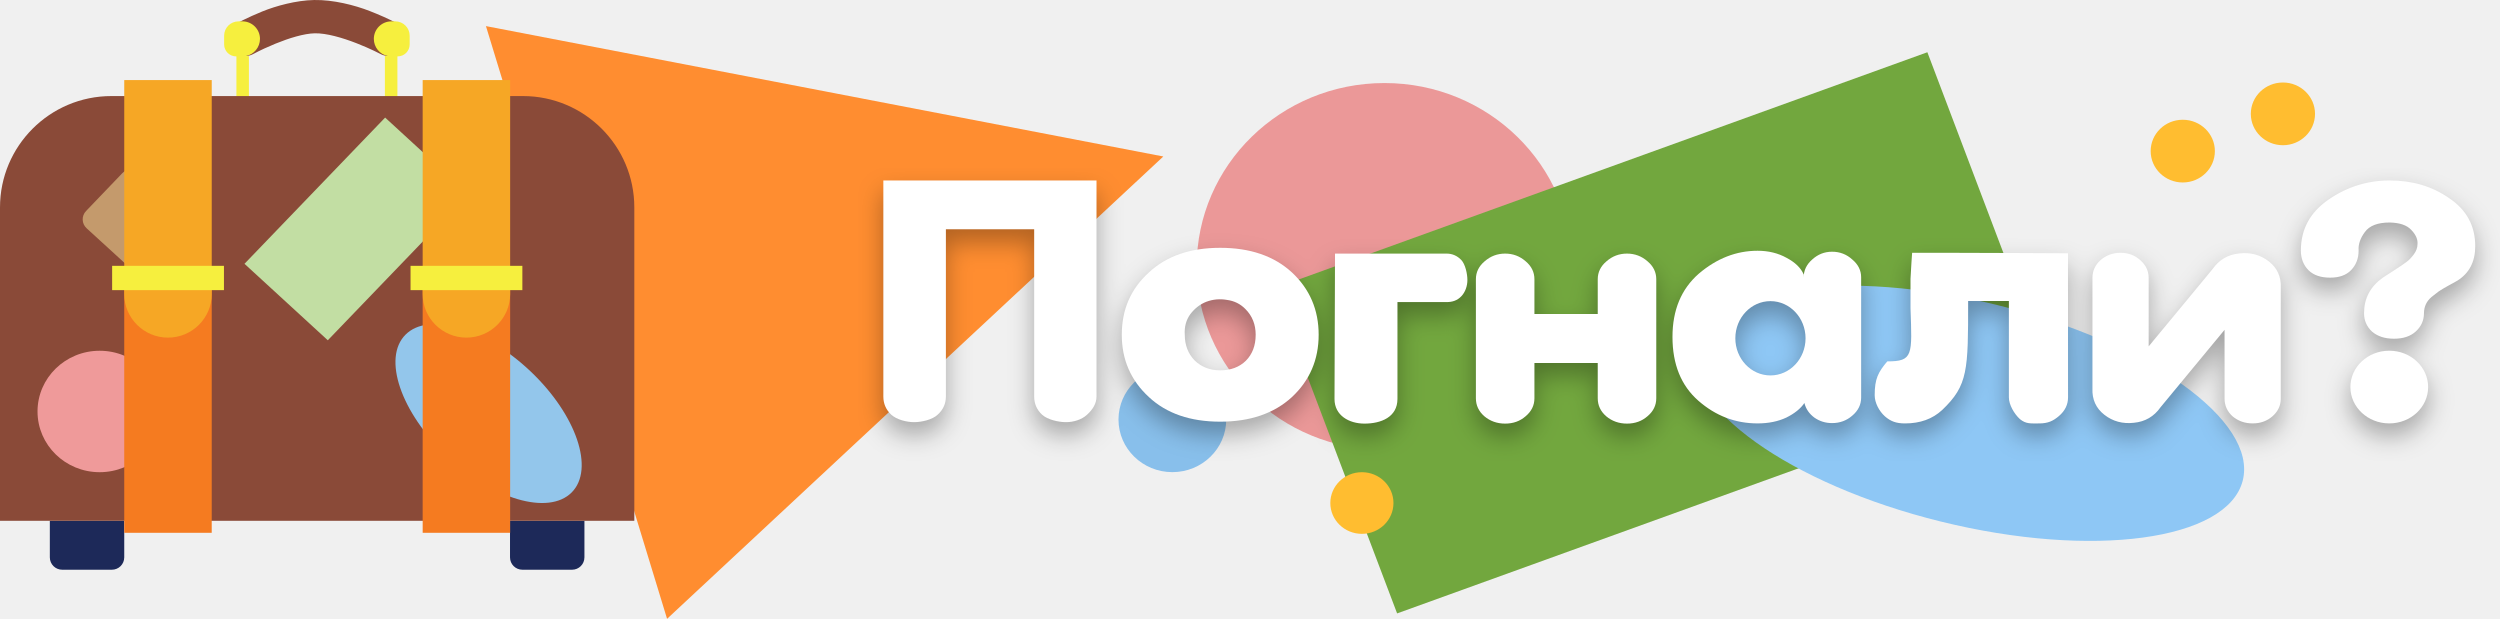
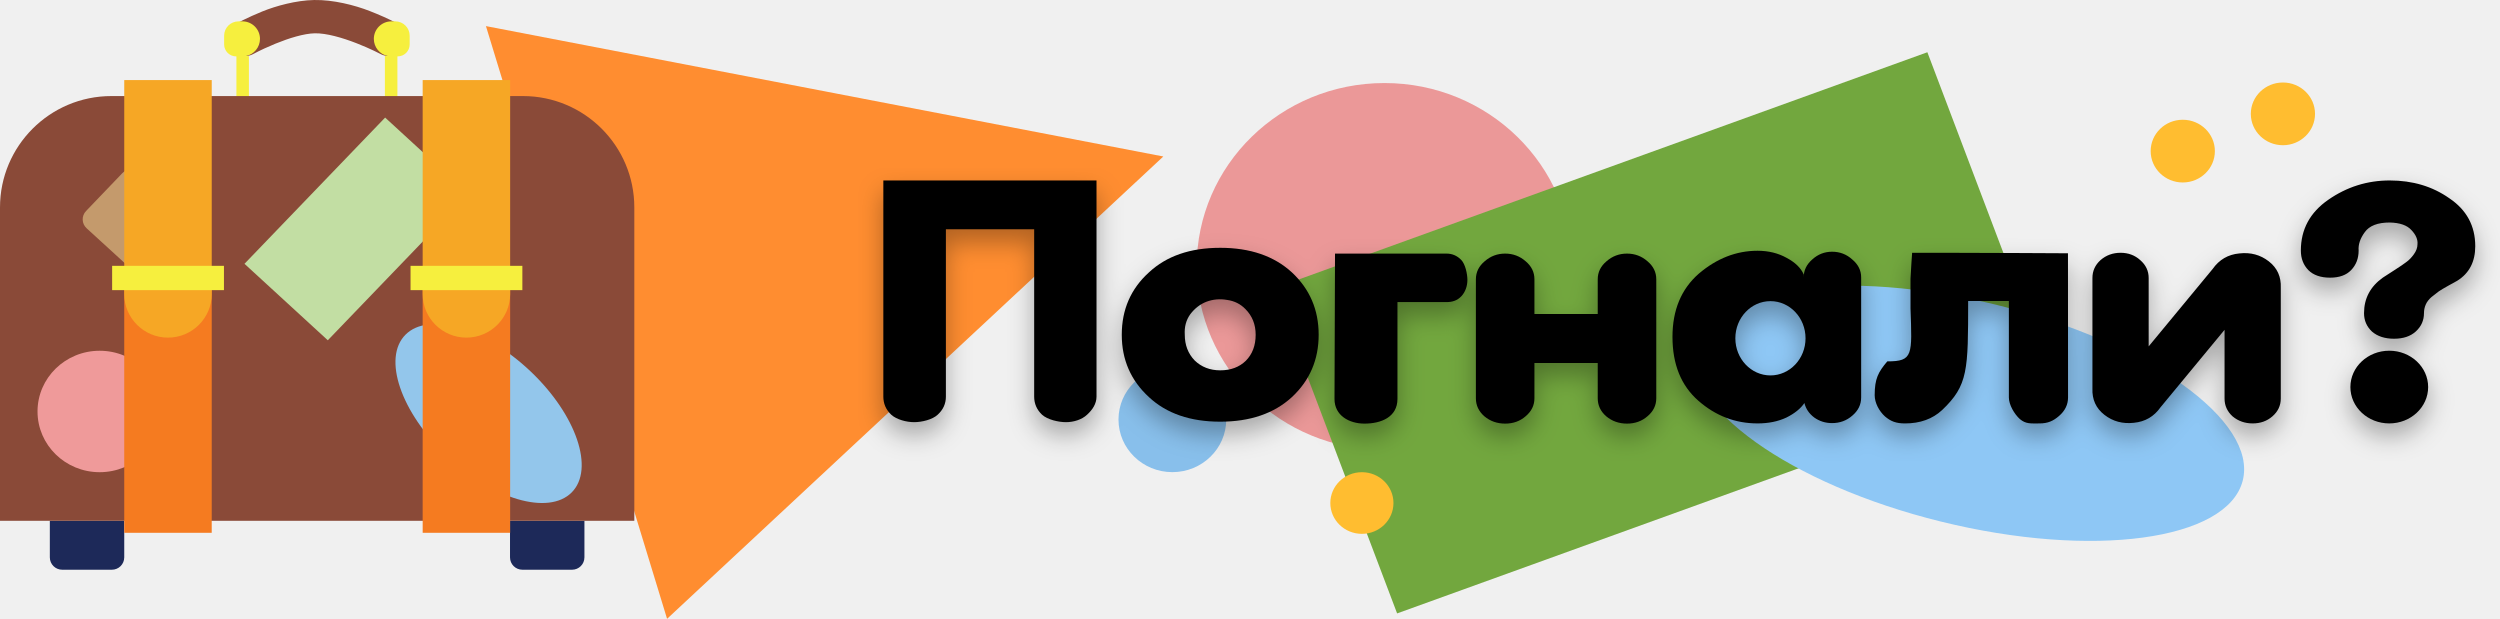
- <svg xmlns="http://www.w3.org/2000/svg" width="202" height="50" viewBox="0 0 202 50" fill="none">
+ <svg xmlns="http://www.w3.org/2000/svg" width="202" height="50" viewBox="0 0 202 50" fill="currentColor">
  <path d="M93.996 12.644L53.899 50L39.264 2.109L93.996 12.644Z" fill="#FF8D30" />
  <ellipse cx="94.727" cy="33.897" rx="4.353" ry="4.252" fill="#88BFEB" />
  <ellipse cx="111.867" cy="21.531" rx="15.174" ry="14.821" fill="#EB9898" />
  <rect width="56.136" height="28.082" transform="matrix(0.940449 -0.339934 0.354279 0.93514 102.938 23.3034)" fill="#72A73E" />
  <ellipse cx="110.041" cy="40.644" rx="2.551" ry="2.491" fill="#FFBD30" />
  <ellipse rx="22.779" ry="9.039" transform="matrix(0.97092 0.239406 -0.250219 0.968189 159.093 33.3929)" fill="#8EC7F5" />
  <ellipse cx="176.368" cy="12.21" rx="2.594" ry="2.534" fill="#FFBD30" />
  <ellipse cx="184.46" cy="9.2" rx="2.594" ry="2.534" fill="#FFBD30" />
  <path d="M4.026 42.082H10.039V45.034C10.039 45.587 9.591 46.034 9.039 46.034H5.026C4.474 46.034 4.026 45.587 4.026 45.034V42.082Z" fill="#1D2959" />
  <path d="M41.209 42.082H47.222V45.034C47.222 45.587 46.774 46.034 46.222 46.034H42.209C41.657 46.034 41.209 45.587 41.209 45.034V42.082Z" fill="#1D2959" />
  <path fill-rule="evenodd" clip-rule="evenodd" d="M28.82 3.498C27.647 3.04 26.366 2.673 25.436 2.691C24.561 2.708 23.363 3.079 22.269 3.524C21.657 3.774 21.053 4.049 20.47 4.36L20.466 4.363C19.777 4.737 18.909 4.491 18.528 3.813C18.147 3.135 18.397 2.282 19.087 1.907C19.287 1.8 19.491 1.697 19.695 1.597C20.064 1.417 20.581 1.176 21.177 0.933C22.32 0.467 23.937 0.03 25.38 0.001C26.915 -0.028 28.647 0.413 29.872 0.89C30.635 1.188 31.389 1.517 32.112 1.901L32.113 1.901C32.806 2.27 33.064 3.121 32.69 3.802C32.317 4.48 31.439 4.728 30.752 4.367C30.577 4.275 30.399 4.188 30.22 4.103C29.87 3.937 29.38 3.716 28.82 3.498Z" fill="#8A4A38" />
  <path fill-rule="evenodd" clip-rule="evenodd" d="M19.269 1.726C18.629 1.726 18.11 2.245 18.11 2.884V3.591C18.11 4.124 18.543 4.556 19.076 4.556H19.102V8.207H20.112V4.53H19.863C20.514 4.403 21.006 3.83 21.006 3.141C21.006 2.36 20.372 1.726 19.591 1.726H19.269Z" fill="#F6EF3E" />
  <path fill-rule="evenodd" clip-rule="evenodd" d="M31.943 1.726C32.583 1.726 33.101 2.245 33.101 2.884V3.591C33.101 4.124 32.669 4.556 32.136 4.556H32.11V8.207H31.099V4.53H31.349C30.697 4.403 30.206 3.83 30.206 3.141C30.206 2.36 30.839 1.726 31.62 1.726H31.943Z" fill="#F6EF3E" />
  <path d="M0 16.762C0 11.792 4.029 7.762 9 7.762H42.253C47.223 7.762 51.253 11.792 51.253 16.762V42.082H0V16.762Z" fill="#8A4A38" />
  <ellipse cx="8.053" cy="33.247" rx="5.021" ry="4.906" fill="#EF9A9A" />
  <ellipse rx="4.809" ry="9.257" transform="matrix(0.705106 -0.709101 0.725463 0.688261 39.4773 33.4162)" fill="#93C6EB" />
  <rect width="16.394" height="9.138" transform="matrix(0.693232 -0.720714 0.73677 0.676144 19.7539 21.3155)" fill="#C2DEA3" />
  <rect width="8.335" height="6.246" rx="1" transform="matrix(0.737932 0.674875 -0.691988 0.721909 10.5842 13.2612)" fill="#C49A6C" />
  <rect x="10.039" y="23.05" width="7.068" height="20" fill="#F57B20" />
  <path d="M10.039 6.469H17.108V23.764C17.108 25.706 15.515 27.28 13.573 27.28C11.632 27.28 10.039 25.706 10.039 23.764V6.469Z" fill="#F6A725" />
  <rect x="9.06" y="21.479" width="9.035" height="1.964" fill="#F6EF3E" />
  <rect x="34.152" y="23.05" width="7.068" height="20" fill="#F57B20" />
  <path d="M34.152 6.469H41.22V23.764C41.22 25.706 39.628 27.28 37.686 27.28C35.744 27.28 34.152 25.706 34.152 23.764V6.469Z" fill="#F6A725" />
  <rect x="33.172" y="21.479" width="9.035" height="1.964" fill="#F6EF3E" />
  <g filter="url(#filter0_d_21695_1044)">
-     <path class="main-header__logo-color scroll-menu__open-logo-color" d="M198.541 22.687C199.514 22.083 200 21.151 200 19.893C200 18.248 199.3 16.956 197.899 16.016C196.538 15.059 194.933 14.581 193.086 14.581C191.277 14.581 189.623 15.101 188.126 16.142C186.648 17.166 185.909 18.533 185.909 20.245C185.909 20.883 186.113 21.412 186.521 21.831C186.93 22.234 187.513 22.435 188.272 22.435C189.011 22.435 189.575 22.234 189.964 21.831C190.372 21.412 190.577 20.883 190.577 20.245C190.538 19.758 190.703 19.263 191.073 18.76C191.442 18.24 192.113 17.979 193.086 17.979C193.902 17.996 194.486 18.198 194.836 18.584C195.206 18.97 195.371 19.356 195.332 19.742C195.332 20.01 195.235 20.279 195.04 20.547C194.846 20.816 194.642 21.026 194.428 21.177C194.233 21.328 193.912 21.546 193.465 21.831C193.017 22.116 192.706 22.318 192.531 22.435C191.52 23.157 191.014 24.114 191.014 25.305C191.014 25.893 191.228 26.388 191.656 26.791C192.103 27.177 192.697 27.369 193.436 27.369C194.175 27.369 194.758 27.177 195.186 26.791C195.633 26.388 195.857 25.893 195.857 25.305C195.857 25.053 195.906 24.819 196.003 24.6C196.1 24.382 196.256 24.181 196.47 23.996C196.703 23.811 196.898 23.66 197.053 23.543C197.228 23.425 197.481 23.274 197.812 23.09C198.162 22.905 198.405 22.771 198.541 22.687Z" fill="white" />
-     <path class="main-header__logo-color scroll-menu__open-logo-color" d="M173.612 27.987L178.779 21.737C179.309 20.983 180.028 20.562 180.937 20.477C181.845 20.374 182.64 20.588 183.322 21.12C184.003 21.651 184.325 22.363 184.287 23.255V32.206C184.287 32.772 184.06 33.252 183.605 33.646C183.17 34.023 182.64 34.212 182.016 34.212C181.391 34.212 180.852 34.023 180.397 33.646C179.962 33.252 179.744 32.772 179.744 32.206V26.65L174.577 32.9C174.047 33.655 173.328 34.075 172.42 34.161C171.511 34.263 170.716 34.049 170.035 33.517C169.353 32.986 169.032 32.274 169.069 31.383V22.457C169.069 21.892 169.287 21.411 169.722 21.017C170.177 20.622 170.716 20.425 171.341 20.425C171.965 20.425 172.495 20.622 172.931 21.017C173.385 21.411 173.612 21.892 173.612 22.457V27.987Z" fill="white" />
-     <path class="main-header__logo-color scroll-menu__open-logo-color" fill-rule="evenodd" clip-rule="evenodd" d="M150.381 32.118V22.407C150.381 21.849 150.142 21.369 149.665 20.968C149.206 20.549 148.662 20.339 148.031 20.339C147.42 20.339 146.885 20.549 146.427 20.968C145.968 21.369 145.739 21.849 145.739 22.407V22.172C145.51 21.648 145.051 21.203 144.363 20.837C143.676 20.453 142.892 20.261 142.013 20.261C140.294 20.261 138.708 20.88 137.256 22.119C135.843 23.358 135.136 25.059 135.136 27.223C135.136 29.439 135.833 31.158 137.228 32.38C138.622 33.601 140.218 34.212 142.013 34.212C142.892 34.212 143.666 34.055 144.335 33.741C145.003 33.409 145.49 33.017 145.796 32.563C145.911 33.034 146.178 33.427 146.599 33.741C147.019 34.037 147.496 34.186 148.031 34.186C148.662 34.186 149.206 33.985 149.665 33.584C150.142 33.182 150.381 32.694 150.381 32.118ZM143.052 30.334C144.618 30.334 145.888 28.99 145.888 27.333C145.888 25.675 144.618 24.332 143.052 24.332C141.486 24.332 140.216 25.675 140.216 27.333C140.216 28.99 141.486 30.334 143.052 30.334Z" fill="white" />
-     <path class="main-header__logo-color scroll-menu__open-logo-color" d="M129.097 25.37V22.564C129.097 21.993 129.333 21.509 129.806 21.112C130.279 20.697 130.831 20.49 131.462 20.49C132.093 20.49 132.645 20.697 133.118 21.112C133.591 21.509 133.827 21.993 133.827 22.564V32.18C133.827 32.751 133.591 33.234 133.118 33.632C132.664 34.029 132.112 34.228 131.462 34.228C130.812 34.228 130.25 34.029 129.777 33.632C129.323 33.234 129.097 32.751 129.097 32.18V29.332H123.982V32.18C123.982 32.751 123.746 33.234 123.273 33.632C122.819 34.029 122.267 34.228 121.617 34.228C120.967 34.228 120.405 34.029 119.932 33.632C119.479 33.234 119.252 32.751 119.252 32.18V22.564C119.252 21.993 119.488 21.509 119.961 21.112C120.434 20.697 120.986 20.49 121.617 20.49C122.248 20.49 122.8 20.697 123.273 21.112C123.746 21.509 123.982 21.993 123.982 22.564V25.37H129.097Z" fill="white" />
-     <path class="main-header__logo-color scroll-menu__open-logo-color" d="M116.879 20.49C117.342 20.49 117.739 20.662 118.07 21.005C118.401 21.349 118.566 22.141 118.566 22.622C118.566 23.103 118.401 23.601 118.07 23.944C117.739 24.288 117.342 24.409 116.879 24.409H112.915V32.23C112.915 33.71 111.584 34.228 110.249 34.228C109.01 34.228 107.828 33.572 107.828 32.244L107.869 20.49C107.869 20.49 114.775 20.49 116.879 20.49Z" fill="white" />
-     <path class="main-header__logo-color scroll-menu__open-logo-color" d="M88.598 14.581V32.043C88.598 32.619 88.278 33.107 87.835 33.508C87.41 33.91 86.742 34.111 86.133 34.111C85.523 34.111 84.642 33.91 84.198 33.508C83.773 33.107 83.561 32.619 83.561 32.043V18.522H76.428V32.043C76.428 32.619 76.207 33.107 75.763 33.508C75.339 33.91 74.473 34.111 73.864 34.111C73.254 34.111 72.455 33.91 72.012 33.508C71.587 33.107 71.374 32.619 71.374 32.043V14.581C77.083 14.581 88.598 14.581 88.598 14.581Z" fill="white" />
-     <path class="main-header__logo-color scroll-menu__open-logo-color" d="M104.385 32.087C102.942 33.41 101.012 34.072 98.594 34.072C96.176 34.072 94.256 33.41 92.835 32.087C91.371 30.743 90.639 29.063 90.639 27.048C90.639 25.013 91.371 23.333 92.835 22.009C94.256 20.685 96.176 20.023 98.594 20.023C101.012 20.023 102.942 20.685 104.385 22.009C105.827 23.353 106.548 25.032 106.548 27.048C106.548 29.063 105.827 30.743 104.385 32.087ZM100.63 24.973C100.227 24.558 99.729 24.311 99.135 24.232C98.562 24.133 98.011 24.183 97.48 24.38C96.971 24.578 96.536 24.914 96.176 25.388C95.836 25.862 95.688 26.416 95.73 27.048C95.73 27.878 95.995 28.569 96.526 29.123C97.077 29.656 97.767 29.923 98.594 29.923C99.442 29.923 100.132 29.666 100.662 29.152C101.192 28.619 101.458 27.917 101.458 27.048C101.458 26.218 101.182 25.526 100.63 24.973Z" fill="white" />
-     <path class="main-header__logo-color scroll-menu__open-logo-color" d="M157.154 20.425C159.866 20.425 167.092 20.465 167.092 20.465C167.092 20.465 167.098 29.098 167.098 32.115C167.098 32.694 166.854 33.194 166.366 33.613C165.9 34.013 165.479 34.213 164.77 34.213C164.06 34.213 163.699 34.265 163.211 33.866C162.745 33.446 162.317 32.694 162.317 32.115V24.322H159.026C159.026 29.908 159.026 31.135 156.921 33.134C156.145 33.853 155.148 34.213 153.928 34.213C153.197 34.213 152.767 34.041 152.301 33.642C151.836 33.222 151.474 32.552 151.474 31.933C151.474 30.599 151.76 30.069 152.492 29.199C154.591 29.199 154.5 28.702 154.369 24.921V22.523C154.391 21.944 154.5 20.425 154.5 20.425C154.5 20.425 156.511 20.425 157.154 20.425Z" fill="white" />
-     <path class="main-header__logo-color scroll-menu__open-logo-color" d="M196.194 31.275C196.194 32.897 194.788 34.212 193.053 34.212C191.318 34.212 189.912 32.897 189.912 31.275C189.912 29.652 191.318 28.337 193.053 28.337C194.788 28.337 196.194 29.652 196.194 31.275Z" fill="white" />
+     <path class="main-header__logo-color scroll-menu__open-logo-color" d="M198.541 22.687C199.514 22.083 200 21.151 200 19.893C200 18.248 199.3 16.956 197.899 16.016C196.538 15.059 194.933 14.581 193.086 14.581C191.277 14.581 189.623 15.101 188.126 16.142C186.648 17.166 185.909 18.533 185.909 20.245C185.909 20.883 186.113 21.412 186.521 21.831C186.93 22.234 187.513 22.435 188.272 22.435C189.011 22.435 189.575 22.234 189.964 21.831C190.372 21.412 190.577 20.883 190.577 20.245C190.538 19.758 190.703 19.263 191.073 18.76C191.442 18.24 192.113 17.979 193.086 17.979C193.902 17.996 194.486 18.198 194.836 18.584C195.206 18.97 195.371 19.356 195.332 19.742C195.332 20.01 195.235 20.279 195.04 20.547C194.846 20.816 194.642 21.026 194.428 21.177C194.233 21.328 193.912 21.546 193.465 21.831C193.017 22.116 192.706 22.318 192.531 22.435C191.52 23.157 191.014 24.114 191.014 25.305C191.014 25.893 191.228 26.388 191.656 26.791C192.103 27.177 192.697 27.369 193.436 27.369C194.175 27.369 194.758 27.177 195.186 26.791C195.633 26.388 195.857 25.893 195.857 25.305C195.857 25.053 195.906 24.819 196.003 24.6C196.1 24.382 196.256 24.181 196.47 23.996C196.703 23.811 196.898 23.66 197.053 23.543C197.228 23.425 197.481 23.274 197.812 23.09C198.162 22.905 198.405 22.771 198.541 22.687Z" />
+     <path class="main-header__logo-color scroll-menu__open-logo-color" d="M173.612 27.987L178.779 21.737C179.309 20.983 180.028 20.562 180.937 20.477C181.845 20.374 182.64 20.588 183.322 21.12C184.003 21.651 184.325 22.363 184.287 23.255V32.206C184.287 32.772 184.06 33.252 183.605 33.646C183.17 34.023 182.64 34.212 182.016 34.212C181.391 34.212 180.852 34.023 180.397 33.646C179.962 33.252 179.744 32.772 179.744 32.206V26.65L174.577 32.9C174.047 33.655 173.328 34.075 172.42 34.161C171.511 34.263 170.716 34.049 170.035 33.517C169.353 32.986 169.032 32.274 169.069 31.383V22.457C169.069 21.892 169.287 21.411 169.722 21.017C170.177 20.622 170.716 20.425 171.341 20.425C171.965 20.425 172.495 20.622 172.931 21.017C173.385 21.411 173.612 21.892 173.612 22.457V27.987Z" />
+     <path class="main-header__logo-color scroll-menu__open-logo-color" fill-rule="evenodd" clip-rule="evenodd" d="M150.381 32.118V22.407C150.381 21.849 150.142 21.369 149.665 20.968C149.206 20.549 148.662 20.339 148.031 20.339C147.42 20.339 146.885 20.549 146.427 20.968C145.968 21.369 145.739 21.849 145.739 22.407V22.172C145.51 21.648 145.051 21.203 144.363 20.837C143.676 20.453 142.892 20.261 142.013 20.261C140.294 20.261 138.708 20.88 137.256 22.119C135.843 23.358 135.136 25.059 135.136 27.223C135.136 29.439 135.833 31.158 137.228 32.38C138.622 33.601 140.218 34.212 142.013 34.212C142.892 34.212 143.666 34.055 144.335 33.741C145.003 33.409 145.49 33.017 145.796 32.563C145.911 33.034 146.178 33.427 146.599 33.741C147.019 34.037 147.496 34.186 148.031 34.186C148.662 34.186 149.206 33.985 149.665 33.584C150.142 33.182 150.381 32.694 150.381 32.118ZM143.052 30.334C144.618 30.334 145.888 28.99 145.888 27.333C145.888 25.675 144.618 24.332 143.052 24.332C141.486 24.332 140.216 25.675 140.216 27.333C140.216 28.99 141.486 30.334 143.052 30.334Z" />
+     <path class="main-header__logo-color scroll-menu__open-logo-color" d="M129.097 25.37V22.564C129.097 21.993 129.333 21.509 129.806 21.112C130.279 20.697 130.831 20.49 131.462 20.49C132.093 20.49 132.645 20.697 133.118 21.112C133.591 21.509 133.827 21.993 133.827 22.564V32.18C133.827 32.751 133.591 33.234 133.118 33.632C132.664 34.029 132.112 34.228 131.462 34.228C130.812 34.228 130.25 34.029 129.777 33.632C129.323 33.234 129.097 32.751 129.097 32.18V29.332H123.982V32.18C123.982 32.751 123.746 33.234 123.273 33.632C122.819 34.029 122.267 34.228 121.617 34.228C120.967 34.228 120.405 34.029 119.932 33.632C119.479 33.234 119.252 32.751 119.252 32.18V22.564C119.252 21.993 119.488 21.509 119.961 21.112C120.434 20.697 120.986 20.49 121.617 20.49C122.248 20.49 122.8 20.697 123.273 21.112C123.746 21.509 123.982 21.993 123.982 22.564V25.37H129.097Z" />
+     <path class="main-header__logo-color scroll-menu__open-logo-color" d="M116.879 20.49C117.342 20.49 117.739 20.662 118.07 21.005C118.401 21.349 118.566 22.141 118.566 22.622C118.566 23.103 118.401 23.601 118.07 23.944C117.739 24.288 117.342 24.409 116.879 24.409H112.915V32.23C112.915 33.71 111.584 34.228 110.249 34.228C109.01 34.228 107.828 33.572 107.828 32.244L107.869 20.49C107.869 20.49 114.775 20.49 116.879 20.49Z" />
+     <path class="main-header__logo-color scroll-menu__open-logo-color" d="M88.598 14.581V32.043C88.598 32.619 88.278 33.107 87.835 33.508C87.41 33.91 86.742 34.111 86.133 34.111C85.523 34.111 84.642 33.91 84.198 33.508C83.773 33.107 83.561 32.619 83.561 32.043V18.522H76.428V32.043C76.428 32.619 76.207 33.107 75.763 33.508C75.339 33.91 74.473 34.111 73.864 34.111C73.254 34.111 72.455 33.91 72.012 33.508C71.587 33.107 71.374 32.619 71.374 32.043V14.581C77.083 14.581 88.598 14.581 88.598 14.581Z" />
+     <path class="main-header__logo-color scroll-menu__open-logo-color" d="M104.385 32.087C102.942 33.41 101.012 34.072 98.594 34.072C96.176 34.072 94.256 33.41 92.835 32.087C91.371 30.743 90.639 29.063 90.639 27.048C90.639 25.013 91.371 23.333 92.835 22.009C94.256 20.685 96.176 20.023 98.594 20.023C101.012 20.023 102.942 20.685 104.385 22.009C105.827 23.353 106.548 25.032 106.548 27.048C106.548 29.063 105.827 30.743 104.385 32.087ZM100.63 24.973C100.227 24.558 99.729 24.311 99.135 24.232C98.562 24.133 98.011 24.183 97.48 24.38C96.971 24.578 96.536 24.914 96.176 25.388C95.836 25.862 95.688 26.416 95.73 27.048C95.73 27.878 95.995 28.569 96.526 29.123C97.077 29.656 97.767 29.923 98.594 29.923C99.442 29.923 100.132 29.666 100.662 29.152C101.192 28.619 101.458 27.917 101.458 27.048C101.458 26.218 101.182 25.526 100.63 24.973Z" />
+     <path class="main-header__logo-color scroll-menu__open-logo-color" d="M157.154 20.425C159.866 20.425 167.092 20.465 167.092 20.465C167.092 20.465 167.098 29.098 167.098 32.115C167.098 32.694 166.854 33.194 166.366 33.613C165.9 34.013 165.479 34.213 164.77 34.213C164.06 34.213 163.699 34.265 163.211 33.866C162.745 33.446 162.317 32.694 162.317 32.115V24.322H159.026C159.026 29.908 159.026 31.135 156.921 33.134C156.145 33.853 155.148 34.213 153.928 34.213C153.197 34.213 152.767 34.041 152.301 33.642C151.836 33.222 151.474 32.552 151.474 31.933C151.474 30.599 151.76 30.069 152.492 29.199C154.591 29.199 154.5 28.702 154.369 24.921V22.523C154.391 21.944 154.5 20.425 154.5 20.425C154.5 20.425 156.511 20.425 157.154 20.425Z" />
+     <path class="main-header__logo-color scroll-menu__open-logo-color" d="M196.194 31.275C196.194 32.897 194.788 34.212 193.053 34.212C191.318 34.212 189.912 32.897 189.912 31.275C189.912 29.652 191.318 28.337 193.053 28.337C194.788 28.337 196.194 29.652 196.194 31.275Z" />
  </g>
  <defs>
    <filter id="filter0_d_21695_1044" x="69.374" y="13.581" width="132.626" height="23.647" filterUnits="userSpaceOnUse" color-interpolation-filters="sRGB">
      <feFlood flood-opacity="0" result="BackgroundImageFix" />
      <feColorMatrix in="SourceAlpha" type="matrix" values="0 0 0 0 0 0 0 0 0 0 0 0 0 0 0 0 0 0 127 0" result="hardAlpha" />
      <feOffset dy="1" />
      <feGaussianBlur stdDeviation="1" />
      <feColorMatrix type="matrix" values="0 0 0 0 0 0 0 0 0 0 0 0 0 0 0 0 0 0 0.3 0" />
      <feBlend mode="normal" in2="BackgroundImageFix" result="effect1_dropShadow_21695_1044" />
      <feBlend mode="normal" in="SourceGraphic" in2="effect1_dropShadow_21695_1044" result="shape" />
    </filter>
  </defs>
</svg>
